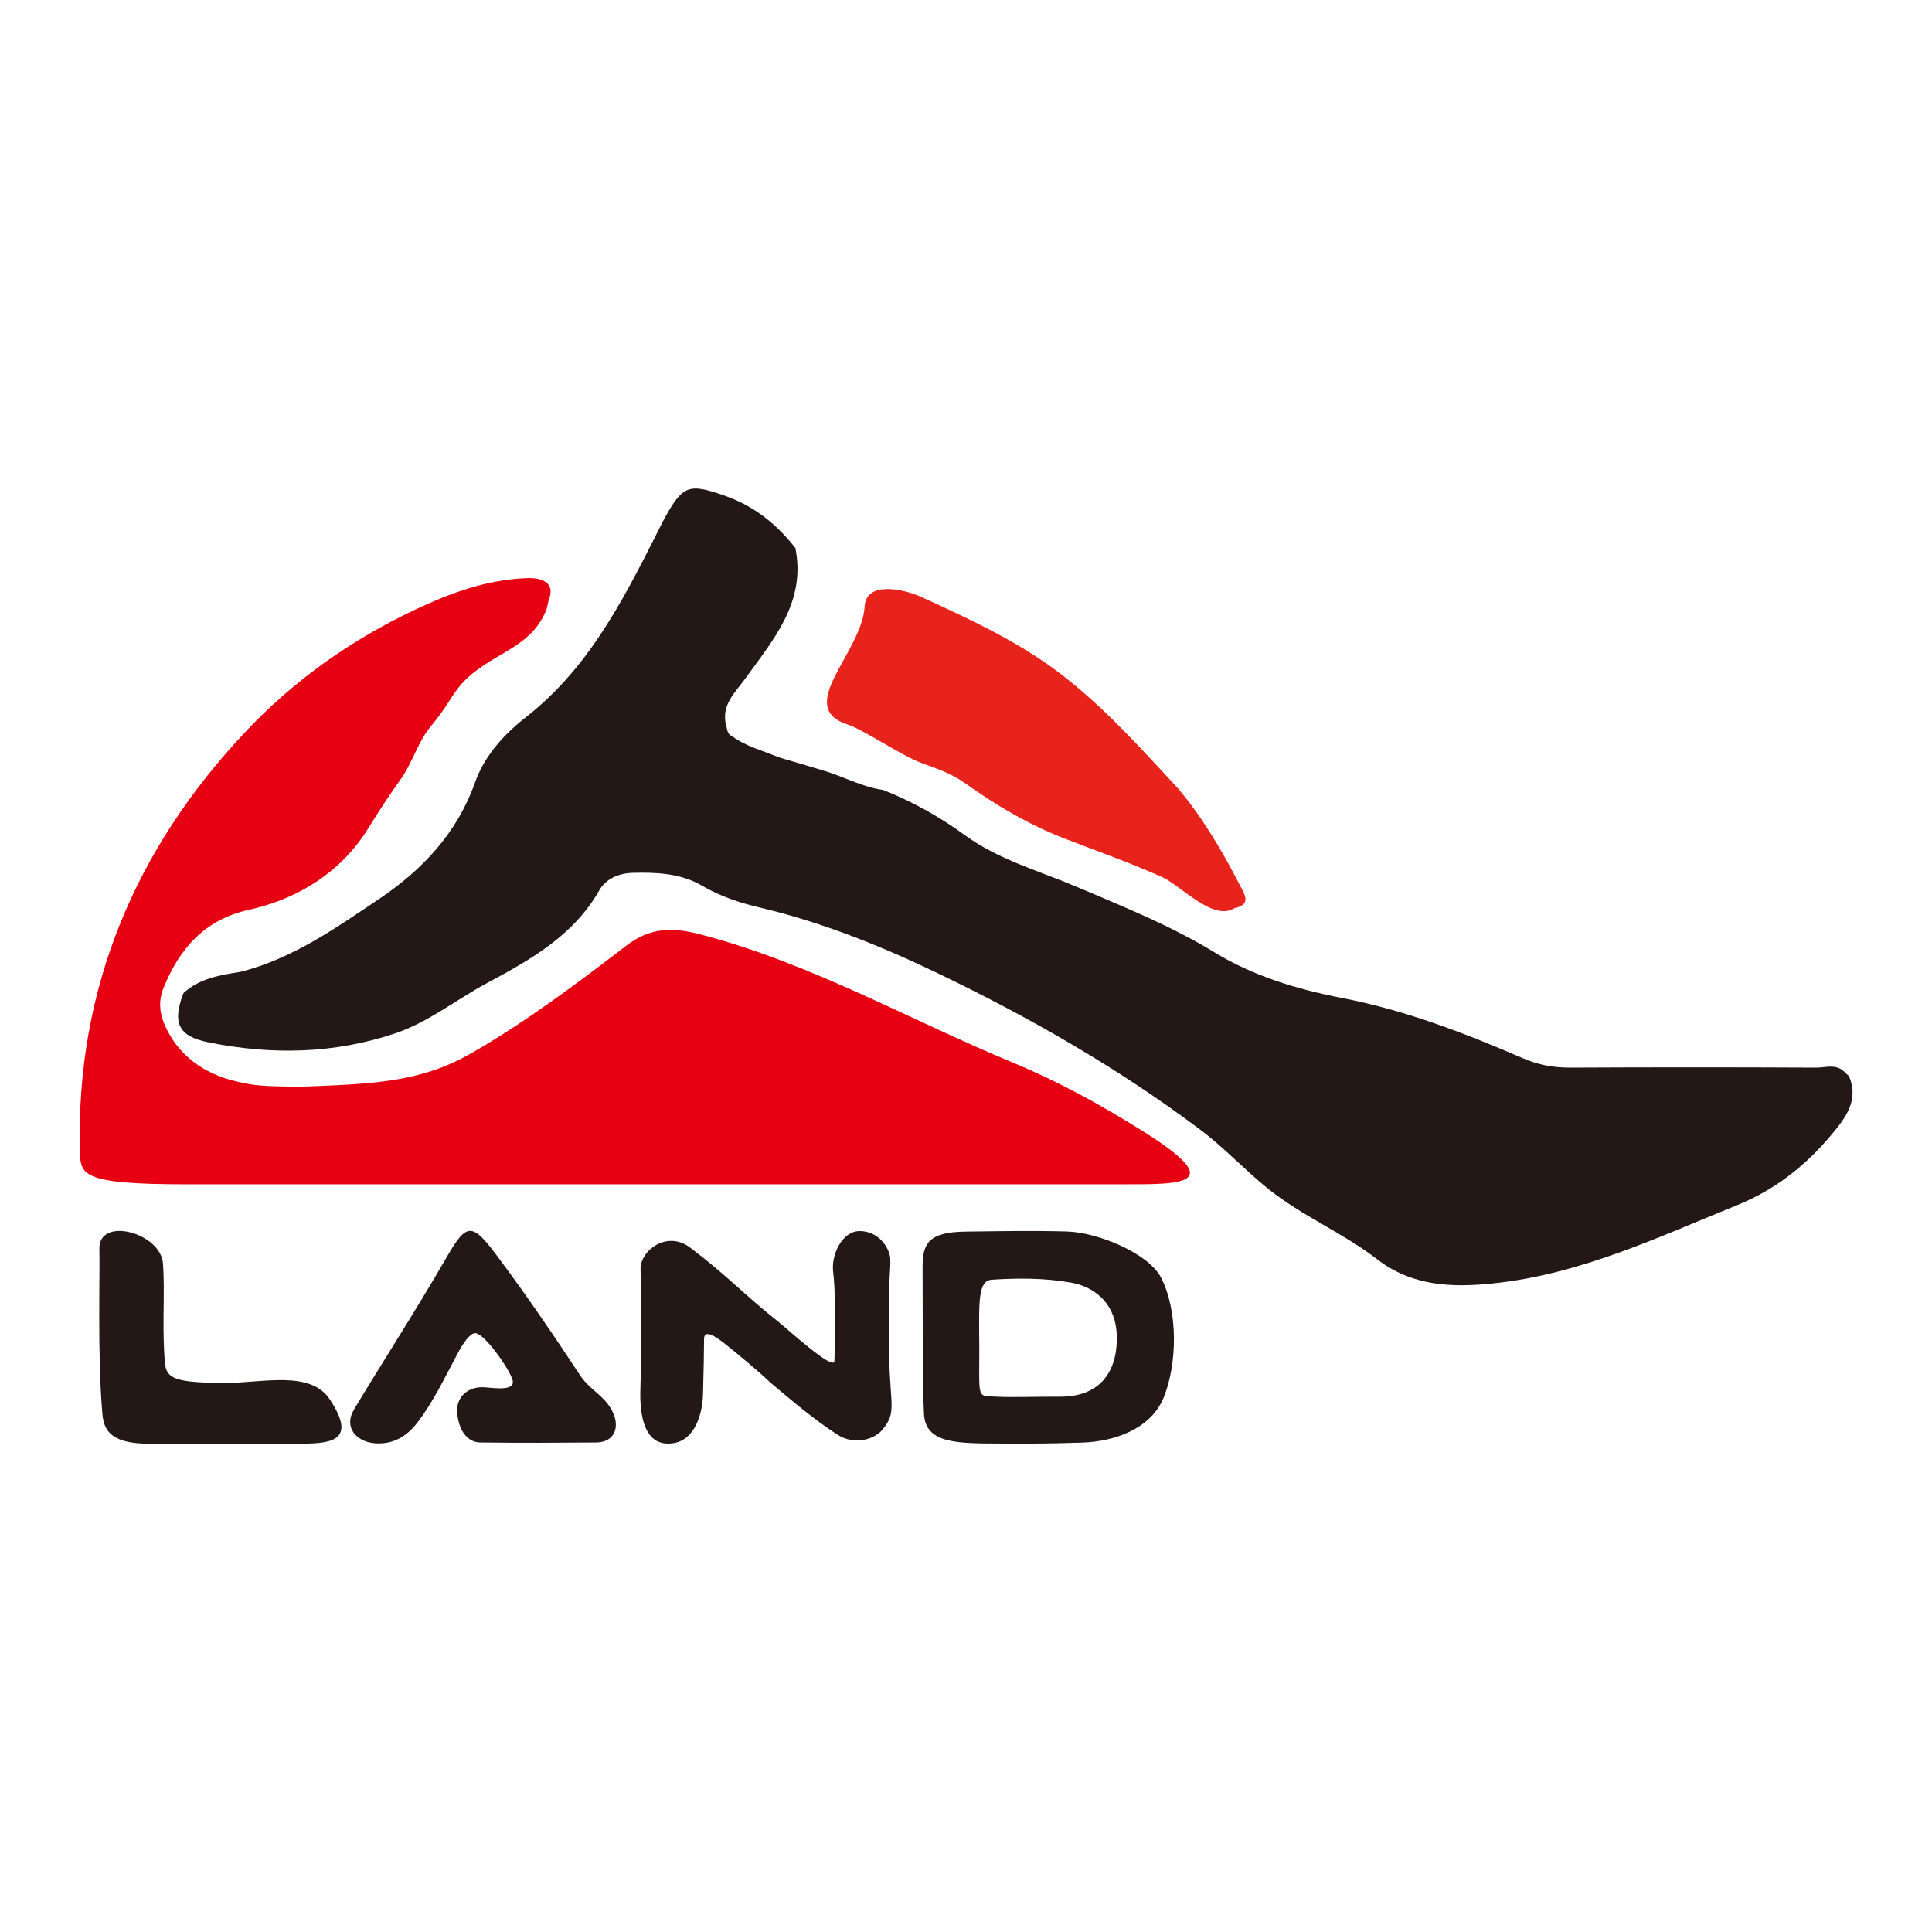
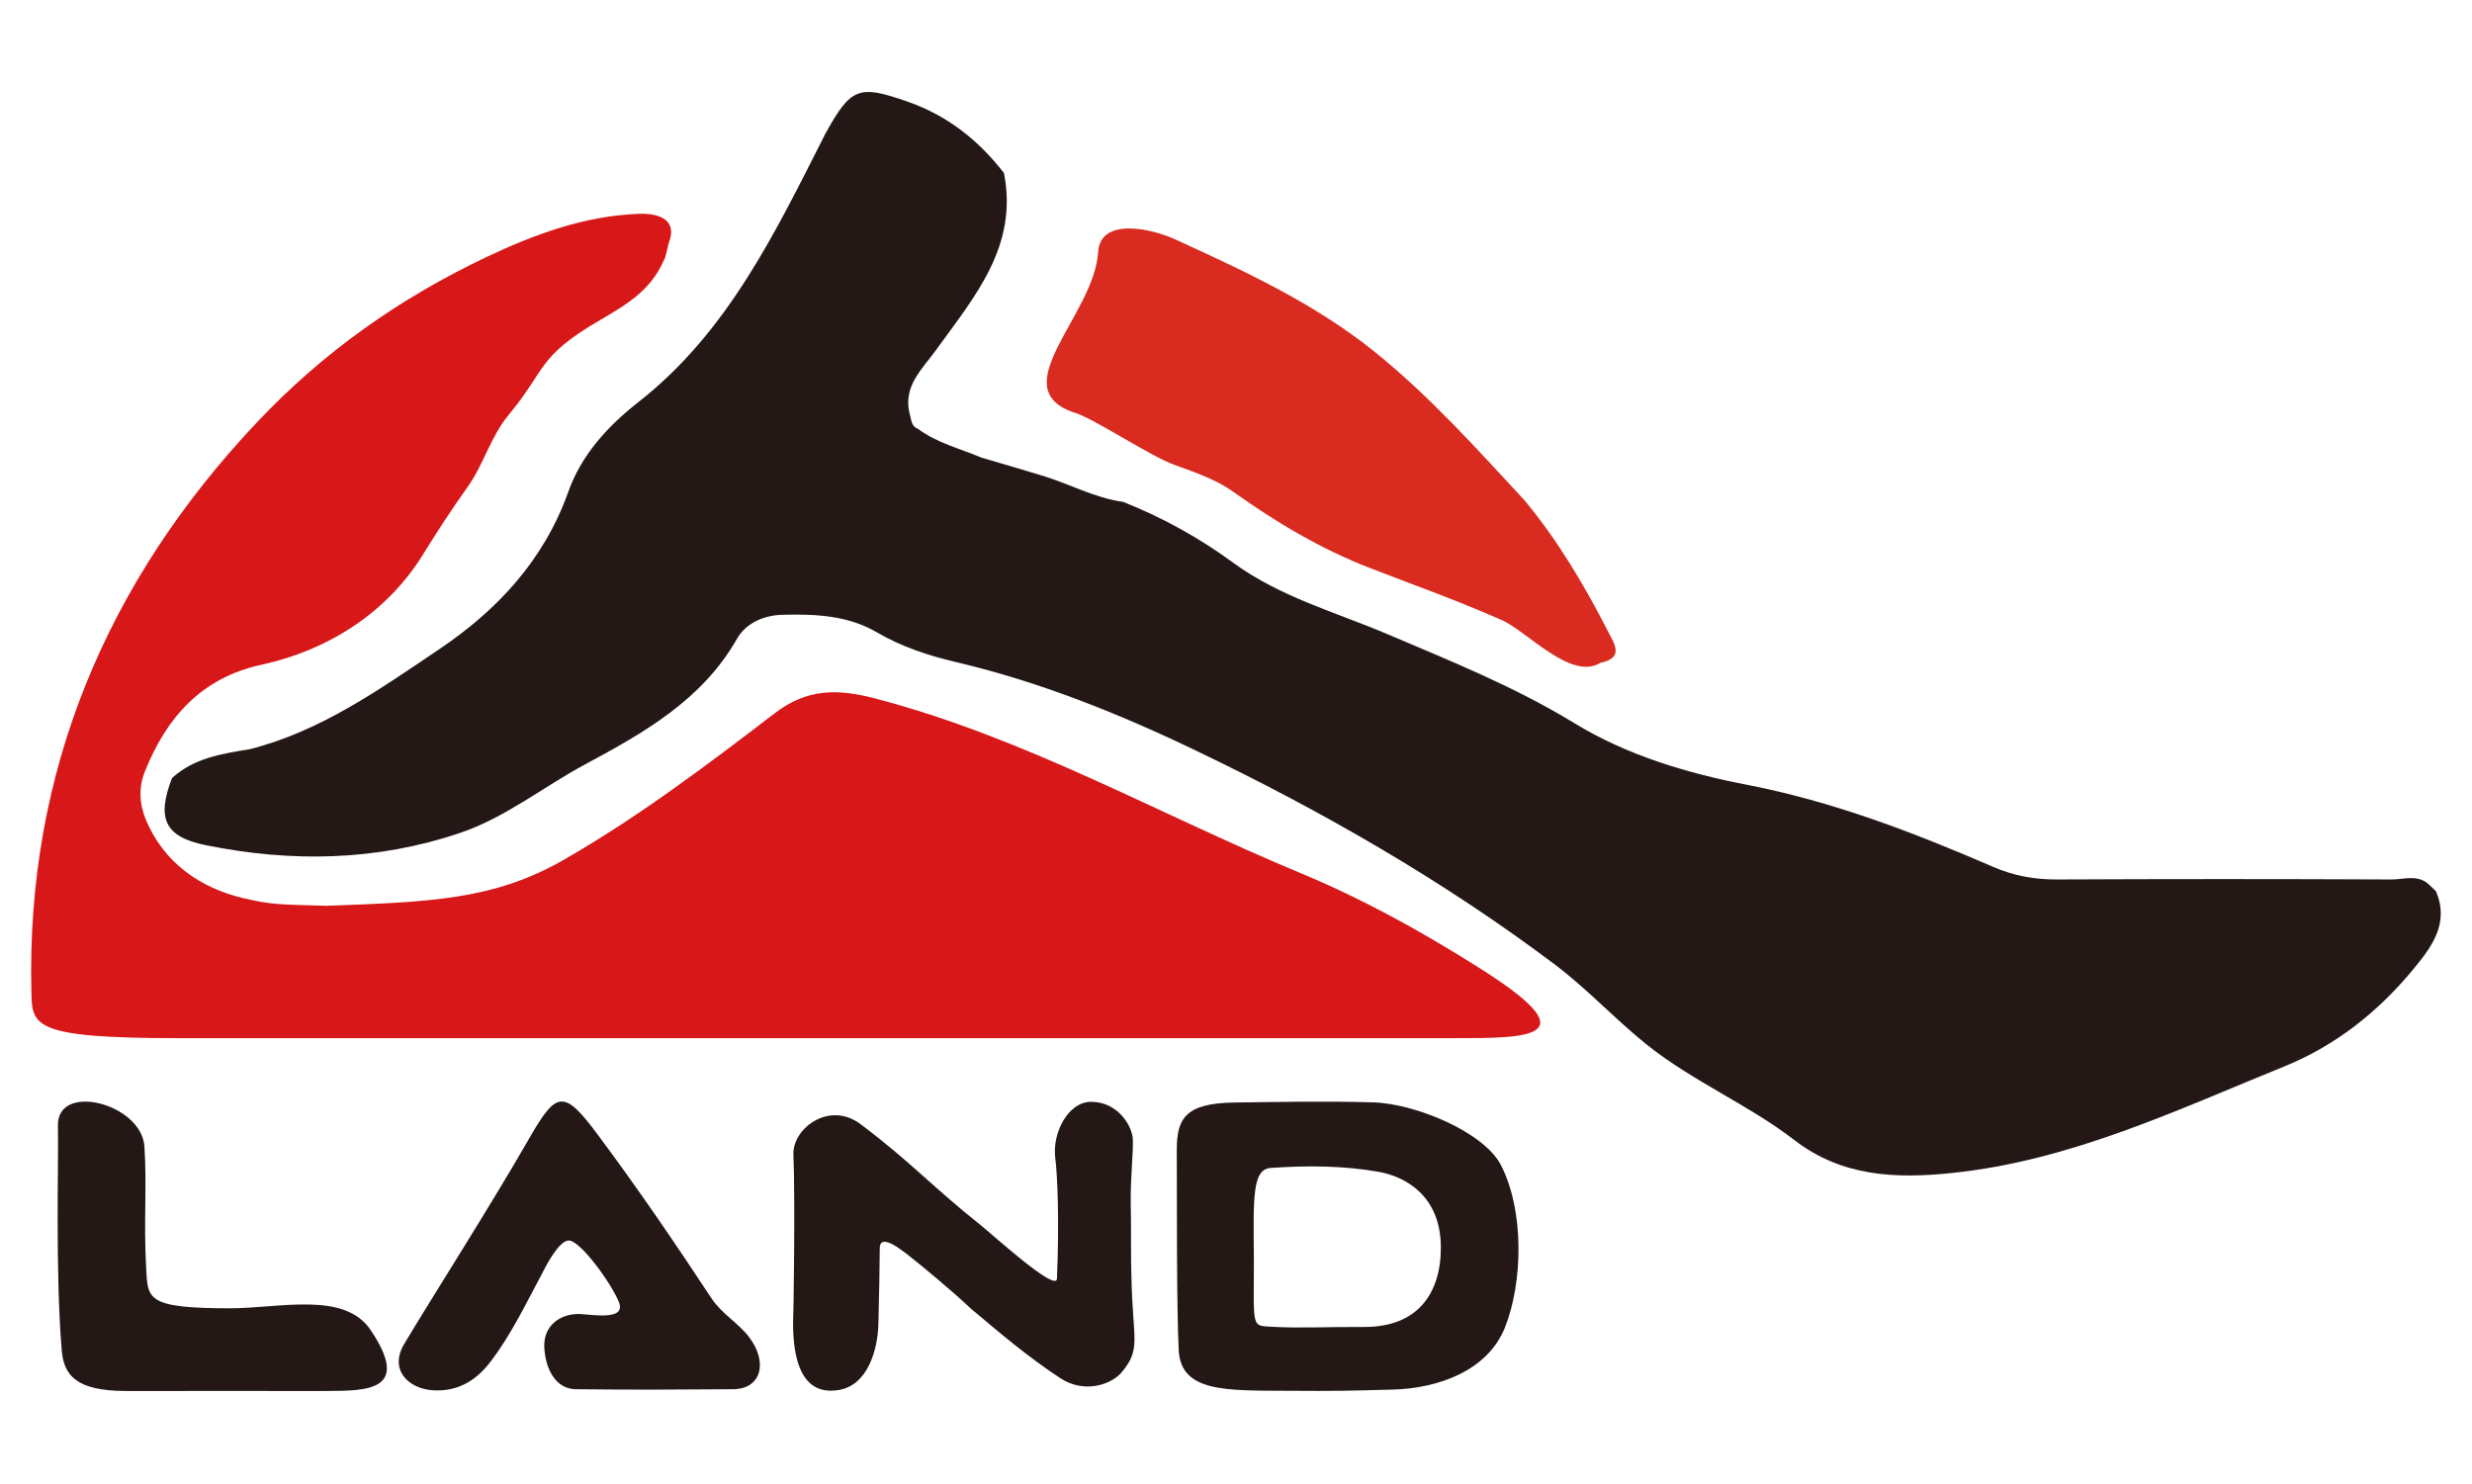
- <svg xmlns="http://www.w3.org/2000/svg" version="1.1" id="图层_1" x="0px" y="0px" viewBox="0 0 141.73 141.73" style="enable-background:new 0 0 141.73 141.73;" xml:space="preserve">
+ <svg xmlns="http://www.w3.org/2000/svg" version="1.1" id="图层_1" x="0px" y="0px" viewBox="0 0 141.73 85.04" style="enable-background:new 0 0 141.73 85.04;" xml:space="preserve">
  <style type="text/css">
- 	.st0{fill:#E60012;}
- 	.st1{fill:#E7231C;}
+ 	.st0{fill:#D71718;}
+ 	.st1{fill:#D92B1F;}
	.st2{fill:#231815;}
</style>
  <g>
-     <path class="st0" d="M82.59,86.88c-68.83,0-68.83,0-68.83,0c-7.91,0-7.86-0.69-7.9-2.53c-0.28-11.8,4.05-22.1,12.18-30.7   c3.54-3.75,7.67-6.68,12.38-8.91c2.67-1.26,5.3-2.22,8.25-2.33c1.14-0.04,2.03,0.37,1.62,1.5c-0.13,0.38-0.13,0.75-0.33,1.09   c-0.69,1.52-1.91,2.28-3.38,3.13c-3.45,1.99-2.93,2.7-4.95,5.12c-1,1.2-1.35,2.68-2.24,3.92c-0.84,1.18-1.62,2.37-2.39,3.62   c-1.91,3.09-5.04,5.14-8.73,5.95c-3.24,0.71-5.11,2.84-6.28,5.75c-0.35,0.87-0.31,1.75,0.06,2.62c0.99,2.34,2.96,3.67,5.24,4.21   c1.59,0.38,2.07,0.34,4.52,0.41c5.45-0.21,8.97-0.29,12.77-2.47c3.99-2.29,7.71-5.09,11.37-7.89c1.78-1.37,3.44-1.34,5.4-0.83   c8.09,2.1,15.33,6.25,22.97,9.42c3.31,1.37,6.38,3.06,9.5,5.01C90.08,86.88,86.76,86.88,82.59,86.88z" />
-     <path class="st1" d="M86.44,57.86c1.81,2.17,3.24,4.59,4.52,7.09c0.33,0.65,0.89,1.41-0.42,1.68c-1.58,0.98-3.96-1.72-5.33-2.31   c-2.86-1.24-4.15-1.66-7.08-2.79c-2.66-1.03-5.09-2.47-7.4-4.12c-0.97-0.69-2.09-1.05-3.19-1.46c-1.36-0.5-4.24-2.44-5.33-2.79   c-4.01-1.28,1.02-5.26,1.22-8.67c0.11-1.9,2.88-1.28,4.17-0.69c3.74,1.71,7.5,3.44,10.75,6.06C81.34,52.25,83.86,55.08,86.44,57.86   z" />
-     <path class="st2" d="M48.7,38.11c1.4-2.55,1.82-2.67,4.48-1.74c2.14,0.75,3.8,2.08,5.17,3.84c0.79,3.96-1.61,6.7-3.67,9.56   c-0.75,1.04-1.78,1.93-1.42,3.42c0.1,0.3,0.07,0.67,0.45,0.82c1.03,0.76,2.27,1.06,3.43,1.55c1.06,0.31,2.12,0.62,3.17,0.94   c1.51,0.43,2.9,1.23,4.48,1.45c2.13,0.85,4.12,1.95,5.98,3.31c2.49,1.82,5.48,2.63,8.27,3.82c3.43,1.46,6.88,2.84,10.1,4.81   c2.8,1.71,6.07,2.7,9.31,3.32c4.65,0.9,8.99,2.57,13.29,4.43c1.11,0.48,2.21,0.68,3.42,0.68c6.03-0.03,12.06-0.03,18.09,0   c0.66,0,1.38-0.28,1.99,0.25c0.13,0.13,0.27,0.25,0.4,0.38c0.76,1.77-0.27,3.07-1.26,4.26c-1.88,2.27-4.16,4.07-6.92,5.19   c-5.83,2.36-11.54,5.09-17.93,5.75c-3.03,0.32-5.94,0.2-8.49-1.76c-2.52-1.95-5.5-3.17-8.01-5.18c-1.73-1.39-3.23-3.03-5.01-4.36   c-6.01-4.51-12.51-8.23-19.24-11.46c-4.14-1.99-8.49-3.74-13.03-4.81c-1.49-0.35-2.93-0.83-4.26-1.61   c-1.57-0.91-3.3-0.98-5.04-0.94c-1.02,0.02-2,0.42-2.49,1.29c-1.89,3.32-5.05,5.09-8.22,6.79c-2.26,1.21-4.28,2.86-6.73,3.69   c-4.51,1.52-9.12,1.6-13.74,0.66c-2.22-0.45-2.64-1.46-1.81-3.61c1.19-1.09,2.7-1.32,4.2-1.56c3.83-0.97,7-3.23,10.19-5.37   c3.13-2.11,5.67-4.79,6.99-8.5c0.7-1.98,2.11-3.54,3.79-4.85C43.46,48.78,46.02,43.4,48.7,38.11z" />
-     <path class="st2" d="M7.29,91.63c-0.08-2.42,4.52-1.22,4.67,1.09c0.14,2.15-0.05,4.07,0.09,6.58c0.09,1.66,0,2.15,4.53,2.15   c2.67,0,6.18-0.94,7.6,1.19c2.18,3.26-0.18,3.26-2.38,3.27c-3.29,0.01-7.51-0.01-10.83,0c-2.71,0-3.35-0.87-3.46-2.19   C7.14,99.44,7.34,93.43,7.29,91.63z" />
-     <path class="st2" d="M25.97,103.4c1.55-2.61,4.59-7.34,6.76-11.11c1.49-2.59,1.87-2.66,3.72-0.18c2.13,2.85,4.15,5.81,6.11,8.79   c0.57,0.87,1.44,1.33,2.03,2.1c1.05,1.38,0.66,2.81-0.86,2.82c-2.96,0.02-5.29,0.04-8.51,0c-1.05-0.03-1.59-1.04-1.68-2.19   c-0.09-1.24,0.88-1.92,1.96-1.86c0.78,0.05,2.47,0.34,2.06-0.66c-0.42-1.03-2.06-3.28-2.69-3.31c-0.54-0.02-1.29,1.48-1.29,1.48   c-1.03,1.92-1.8,3.56-2.93,5.04c-0.83,1.1-1.85,1.65-3.13,1.56C26.2,105.79,25.17,104.76,25.97,103.4z" />
-     <path class="st2" d="M46.99,93.13c-0.05-1.36,1.91-2.9,3.62-1.62c2.71,2.04,3.9,3.4,6.46,5.43c0.62,0.49,4.11,3.68,4.14,2.91   c0.13-3.16,0.03-5.57-0.09-6.54c-0.16-1.3,0.68-3,1.94-3c1.44,0,2.22,1.3,2.25,2.03c0.03,0.75-0.13,2.07-0.11,3.4   c0.03,1.2,0,3.28,0.04,4.02c0.07,3.42,0.55,3.86-0.53,5.15c-0.51,0.61-1.96,1.2-3.32,0.31c-1.82-1.2-3.15-2.35-4.86-3.78   c-0.85-0.82-2.68-2.34-3.44-2.93c-1.09-0.85-1.43-0.76-1.44-0.3c-0.01,1.17-0.03,2.41-0.08,4.14c-0.04,1.26-0.54,3.33-2.24,3.53   c-0.8,0.1-2.36,0-2.36-3.62C46.99,102.26,47.09,95.73,46.99,93.13z" />
-     <path class="st2" d="M85.38,102.49c-0.93,2.32-3.6,3.27-6.03,3.34c-2.45,0.07-3,0.08-5.68,0.07c-3.33-0.02-5.78,0.09-5.89-2.2   c-0.11-2.21-0.09-7.9-0.1-10.78c0-1.69,0.44-2.53,3.11-2.57c2.43-0.03,4.82-0.08,7.46-0.01c2.29,0.06,6,1.6,6.92,3.38   C86.44,96.18,86.36,100.05,85.38,102.49z M72.76,93.88c-1.02,0.07-0.95,1.57-0.92,4.92c0,3.78-0.16,3.58,1.01,3.65   c1.45,0.08,2.92,0,4.91,0.01c2.92,0.02,4.17-1.81,4.17-4.28c0-2.82-1.95-3.83-3.32-4.08C76.65,93.75,74.7,93.75,72.76,93.88z" />
+     <path class="st0" d="M83.31,59.53c-73.12,0-73.12,0-73.12,0c-8.4,0-8.35-0.73-8.39-2.69C1.5,44.3,6.1,33.35,14.74,24.21   c3.76-3.99,8.15-7.1,13.15-9.47c2.84-1.34,5.63-2.36,8.76-2.48c1.21-0.04,2.16,0.39,1.72,1.59c-0.14,0.4-0.14,0.8-0.35,1.16   c-0.73,1.62-2.03,2.42-3.59,3.33c-3.67,2.12-3.11,2.87-5.26,5.44c-1.06,1.28-1.43,2.85-2.38,4.17c-0.89,1.25-1.72,2.52-2.54,3.85   c-2.03,3.28-5.35,5.46-9.27,6.32c-3.44,0.75-5.43,3.02-6.67,6.11c-0.37,0.92-0.33,1.86,0.06,2.79c1.05,2.49,3.14,3.9,5.57,4.48   c1.69,0.4,2.2,0.36,4.8,0.44c5.79-0.22,9.53-0.31,13.57-2.63c4.24-2.43,8.19-5.41,12.08-8.39c1.89-1.46,3.65-1.42,5.74-0.88   c8.59,2.23,16.29,6.64,24.4,10.01c3.52,1.46,6.78,3.25,10.09,5.33C91.27,59.53,87.74,59.53,83.31,59.53z" />
+     <path class="st1" d="M87.4,28.68c1.92,2.31,3.44,4.88,4.8,7.54c0.35,0.69,0.95,1.5-0.45,1.79c-1.68,1.04-4.21-1.83-5.66-2.46   c-3.04-1.32-4.41-1.76-7.52-2.97c-2.83-1.09-5.41-2.63-7.86-4.38c-1.03-0.73-2.22-1.12-3.39-1.55c-1.44-0.53-4.5-2.59-5.66-2.97   c-4.26-1.36,1.08-5.59,1.3-9.22c0.12-2.02,3.06-1.36,4.43-0.73c3.97,1.82,7.97,3.66,11.42,6.44C81.98,22.72,84.66,25.73,87.4,28.68   z" />
+     <path class="st2" d="M47.31,7.69c1.49-2.71,1.93-2.84,4.76-1.85c2.27,0.8,4.04,2.21,5.49,4.08c0.84,4.21-1.71,7.12-3.9,10.16   c-0.8,1.11-1.89,2.05-1.51,3.64c0.11,0.32,0.07,0.71,0.48,0.87c1.09,0.81,2.41,1.13,3.64,1.65c1.13,0.33,2.25,0.66,3.37,1   c1.6,0.46,3.08,1.31,4.76,1.54c2.26,0.9,4.38,2.07,6.35,3.52c2.65,1.93,5.82,2.8,8.79,4.06c3.64,1.55,7.31,3.02,10.73,5.11   c2.97,1.82,6.45,2.87,9.89,3.53c4.94,0.96,9.55,2.73,14.12,4.71c1.18,0.51,2.35,0.72,3.63,0.72c6.41-0.03,12.81-0.03,19.22,0   c0.7,0,1.47-0.3,2.11,0.27c0.14,0.14,0.29,0.27,0.42,0.4c0.81,1.88-0.29,3.26-1.34,4.53c-2,2.41-4.42,4.33-7.35,5.52   c-6.19,2.51-12.26,5.41-19.05,6.11c-3.22,0.34-6.31,0.21-9.02-1.87c-2.68-2.07-5.84-3.37-8.51-5.51c-1.84-1.48-3.43-3.22-5.32-4.63   c-6.38-4.79-13.29-8.75-20.44-12.18c-4.4-2.12-9.02-3.98-13.84-5.11c-1.58-0.37-3.11-0.88-4.53-1.71c-1.67-0.97-3.51-1.04-5.35-1   c-1.08,0.02-2.12,0.45-2.65,1.37c-2.01,3.53-5.36,5.41-8.73,7.22c-2.4,1.29-4.55,3.04-7.15,3.92c-4.79,1.62-9.69,1.7-14.6,0.7   c-2.36-0.48-2.8-1.55-1.92-3.84c1.26-1.16,2.87-1.4,4.46-1.66c4.07-1.03,7.44-3.43,10.83-5.71c3.33-2.24,6.02-5.09,7.43-9.04   c0.74-2.1,2.24-3.76,4.03-5.16C41.74,19.03,44.46,13.31,47.31,7.69z" />
+     <path class="st2" d="M3.32,64.58c-0.08-2.57,4.8-1.3,4.96,1.16c0.15,2.29-0.05,4.33,0.1,6.99c0.1,1.76,0,2.29,4.81,2.29   c2.84,0,6.57-1,8.07,1.26c2.32,3.47-0.19,3.47-2.53,3.48c-3.5,0.01-7.98-0.01-11.51,0c-2.88,0-3.56-0.92-3.68-2.33   C3.16,72.88,3.37,66.49,3.32,64.58z" />
+     <path class="st2" d="M23.16,77.09c1.65-2.77,4.88-7.8,7.18-11.81c1.58-2.75,1.99-2.83,3.95-0.19c2.26,3.03,4.41,6.18,6.49,9.34   c0.61,0.92,1.53,1.41,2.16,2.23c1.12,1.47,0.7,2.99-0.91,3c-3.14,0.02-5.62,0.04-9.04,0c-1.12-0.03-1.69-1.11-1.78-2.33   c-0.1-1.32,0.93-2.04,2.08-1.98c0.83,0.05,2.62,0.36,2.19-0.7c-0.45-1.09-2.19-3.49-2.86-3.52c-0.57-0.02-1.37,1.57-1.37,1.57   c-1.09,2.04-1.91,3.78-3.11,5.36c-0.88,1.17-1.97,1.75-3.33,1.66C23.41,79.63,22.31,78.54,23.16,77.09z" />
+     <path class="st2" d="M45.49,66.18c-0.05-1.45,2.03-3.08,3.85-1.72c2.88,2.17,4.14,3.61,6.86,5.77c0.66,0.52,4.37,3.91,4.4,3.09   c0.14-3.36,0.03-5.92-0.1-6.95c-0.17-1.38,0.72-3.19,2.06-3.19c1.53,0,2.36,1.38,2.39,2.16c0.03,0.8-0.14,2.2-0.12,3.61   c0.03,1.28,0,3.49,0.04,4.27c0.07,3.64,0.58,4.1-0.56,5.47c-0.54,0.65-2.08,1.28-3.53,0.33c-1.93-1.28-3.35-2.5-5.16-4.02   c-0.9-0.87-2.85-2.49-3.65-3.11c-1.16-0.9-1.52-0.81-1.53-0.32c-0.01,1.24-0.03,2.56-0.08,4.4c-0.04,1.34-0.57,3.54-2.38,3.75   c-0.85,0.11-2.51,0-2.51-3.85C45.49,75.88,45.6,68.94,45.49,66.18z" />
+     <path class="st2" d="M86.28,76.13c-0.99,2.47-3.82,3.48-6.41,3.55c-2.6,0.07-3.19,0.09-6.03,0.07c-3.54-0.02-6.14,0.1-6.26-2.34   c-0.12-2.35-0.1-8.4-0.11-11.46c0-1.8,0.47-2.69,3.3-2.73c2.58-0.03,5.12-0.09,7.93-0.01c2.43,0.06,6.37,1.7,7.35,3.59   C87.4,69.42,87.32,73.53,86.28,76.13z M72.87,66.97c-1.08,0.07-1.01,1.67-0.98,5.23c0,4.02-0.17,3.81,1.07,3.88   c1.54,0.09,3.1,0,5.22,0.01c3.1,0.02,4.43-1.92,4.43-4.55c0-3-2.07-4.07-3.53-4.34C77,66.83,74.93,66.83,72.87,66.97z" />
  </g>
</svg>
